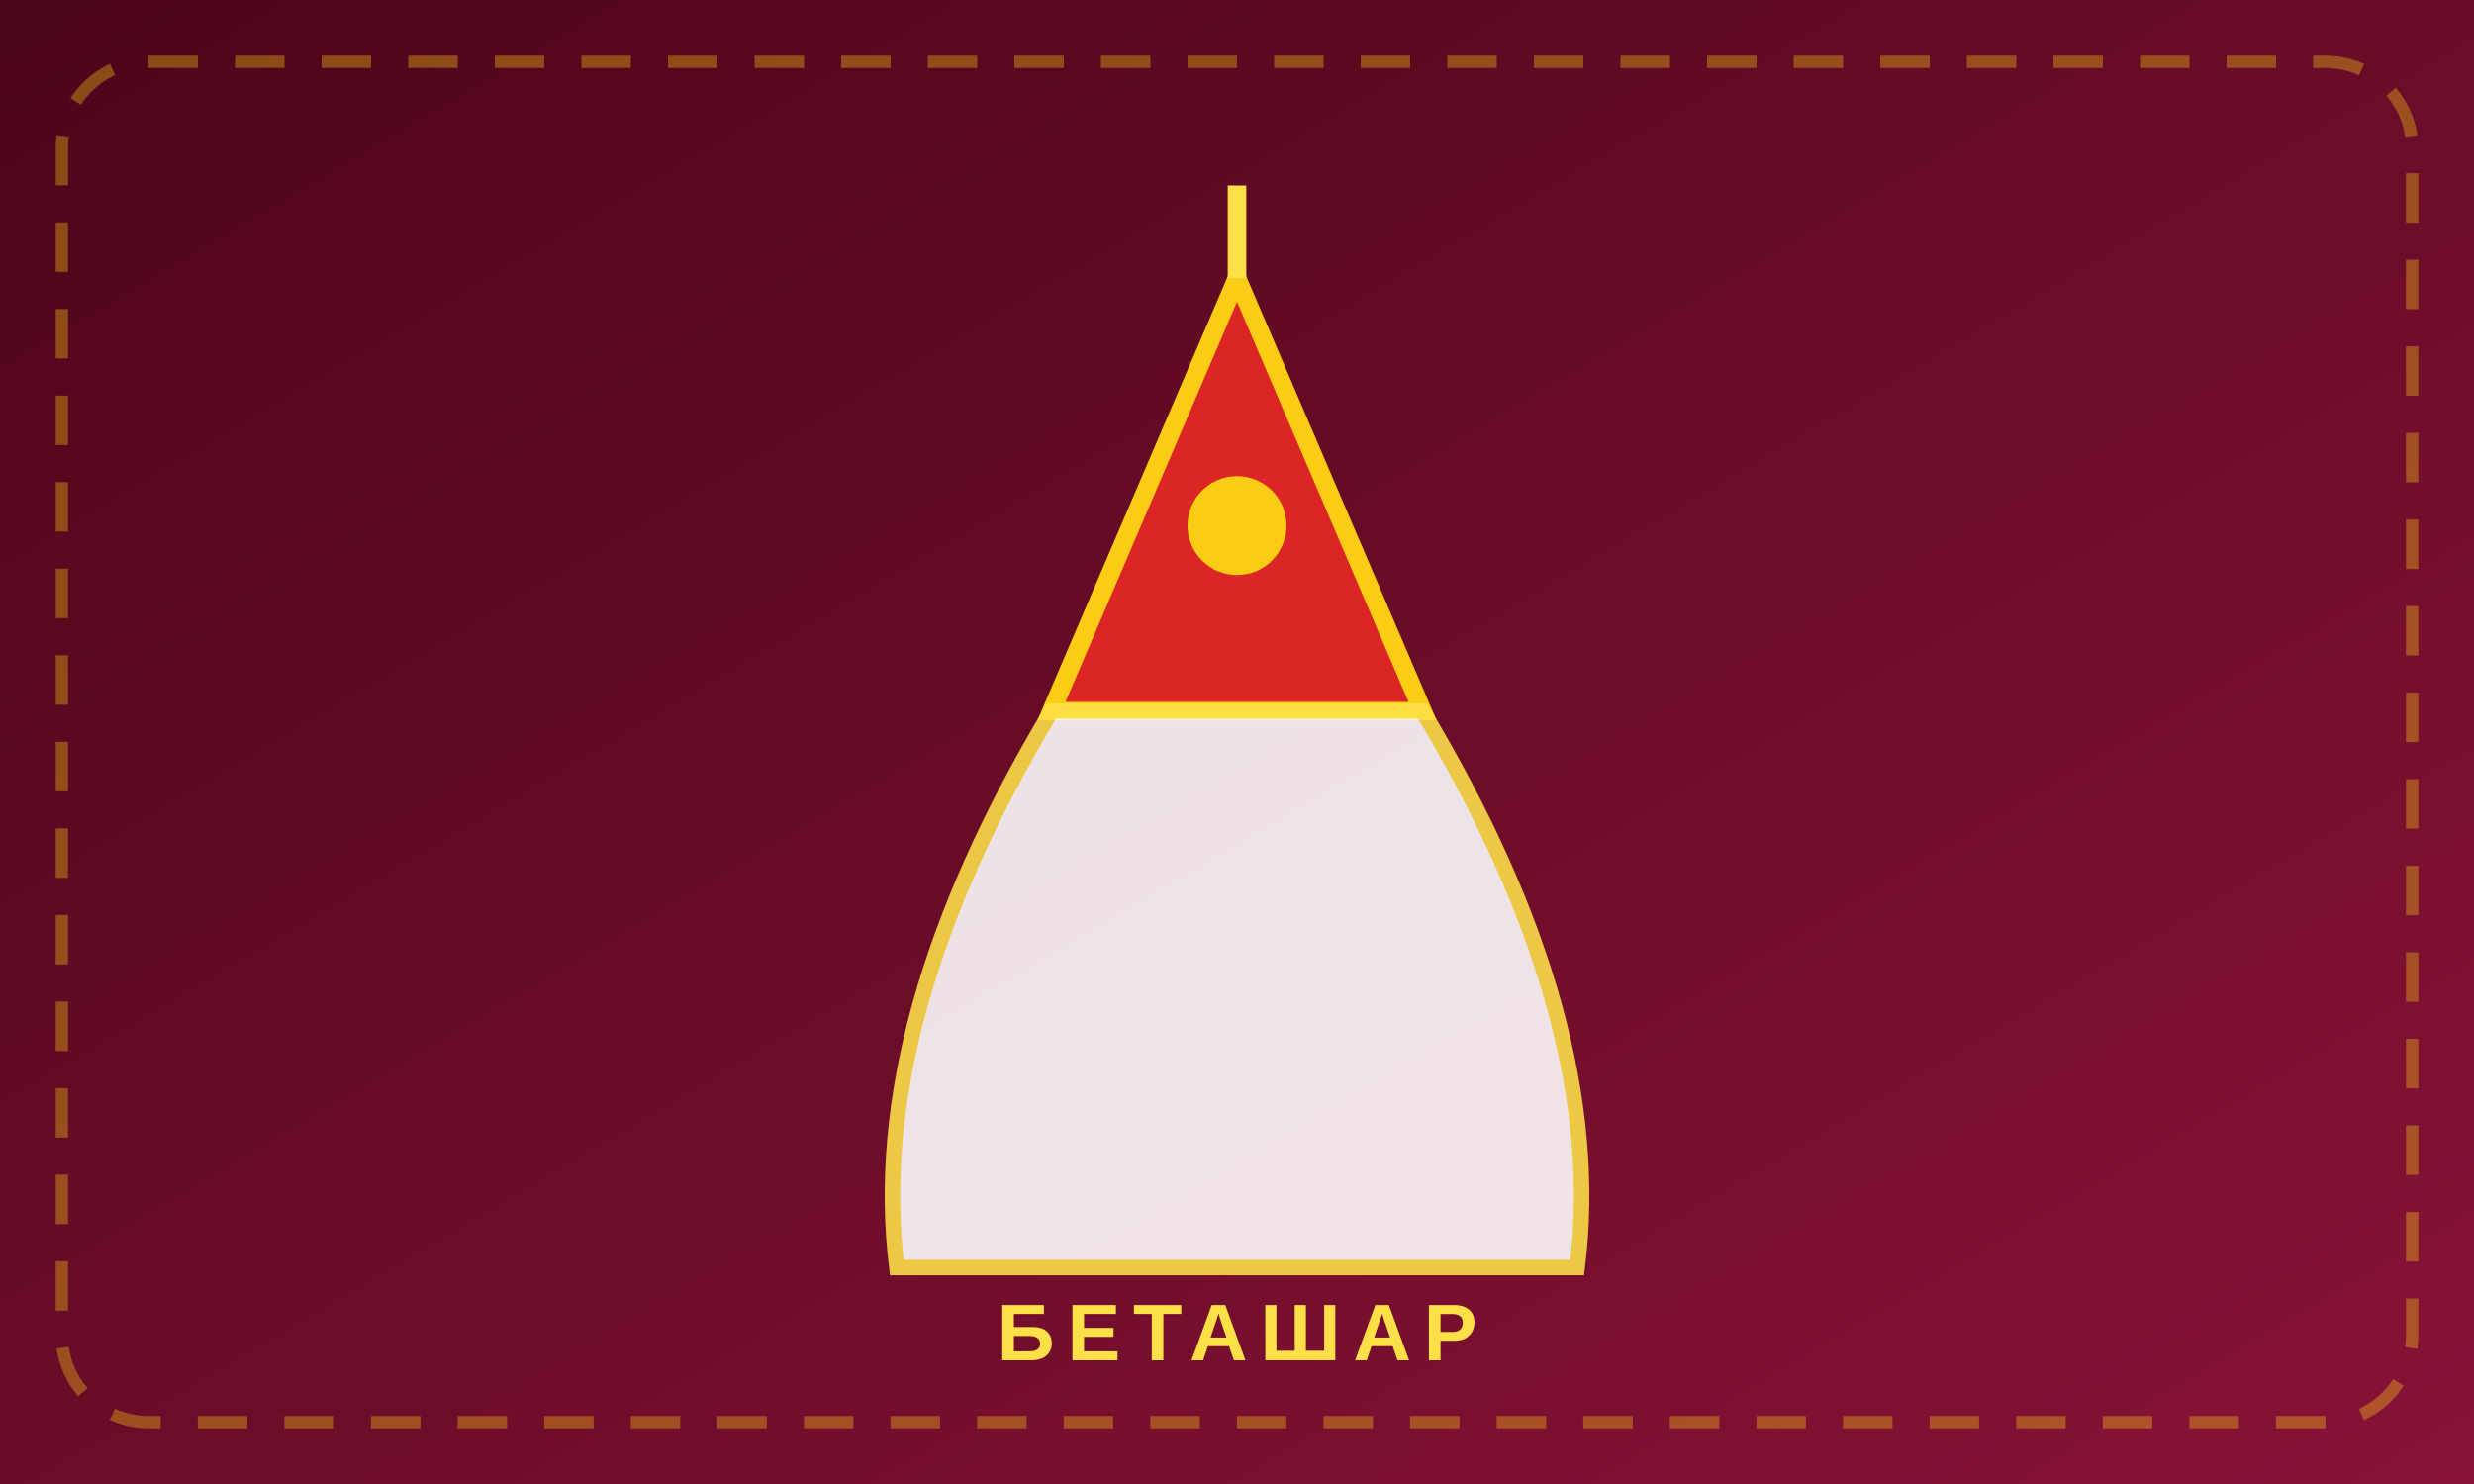
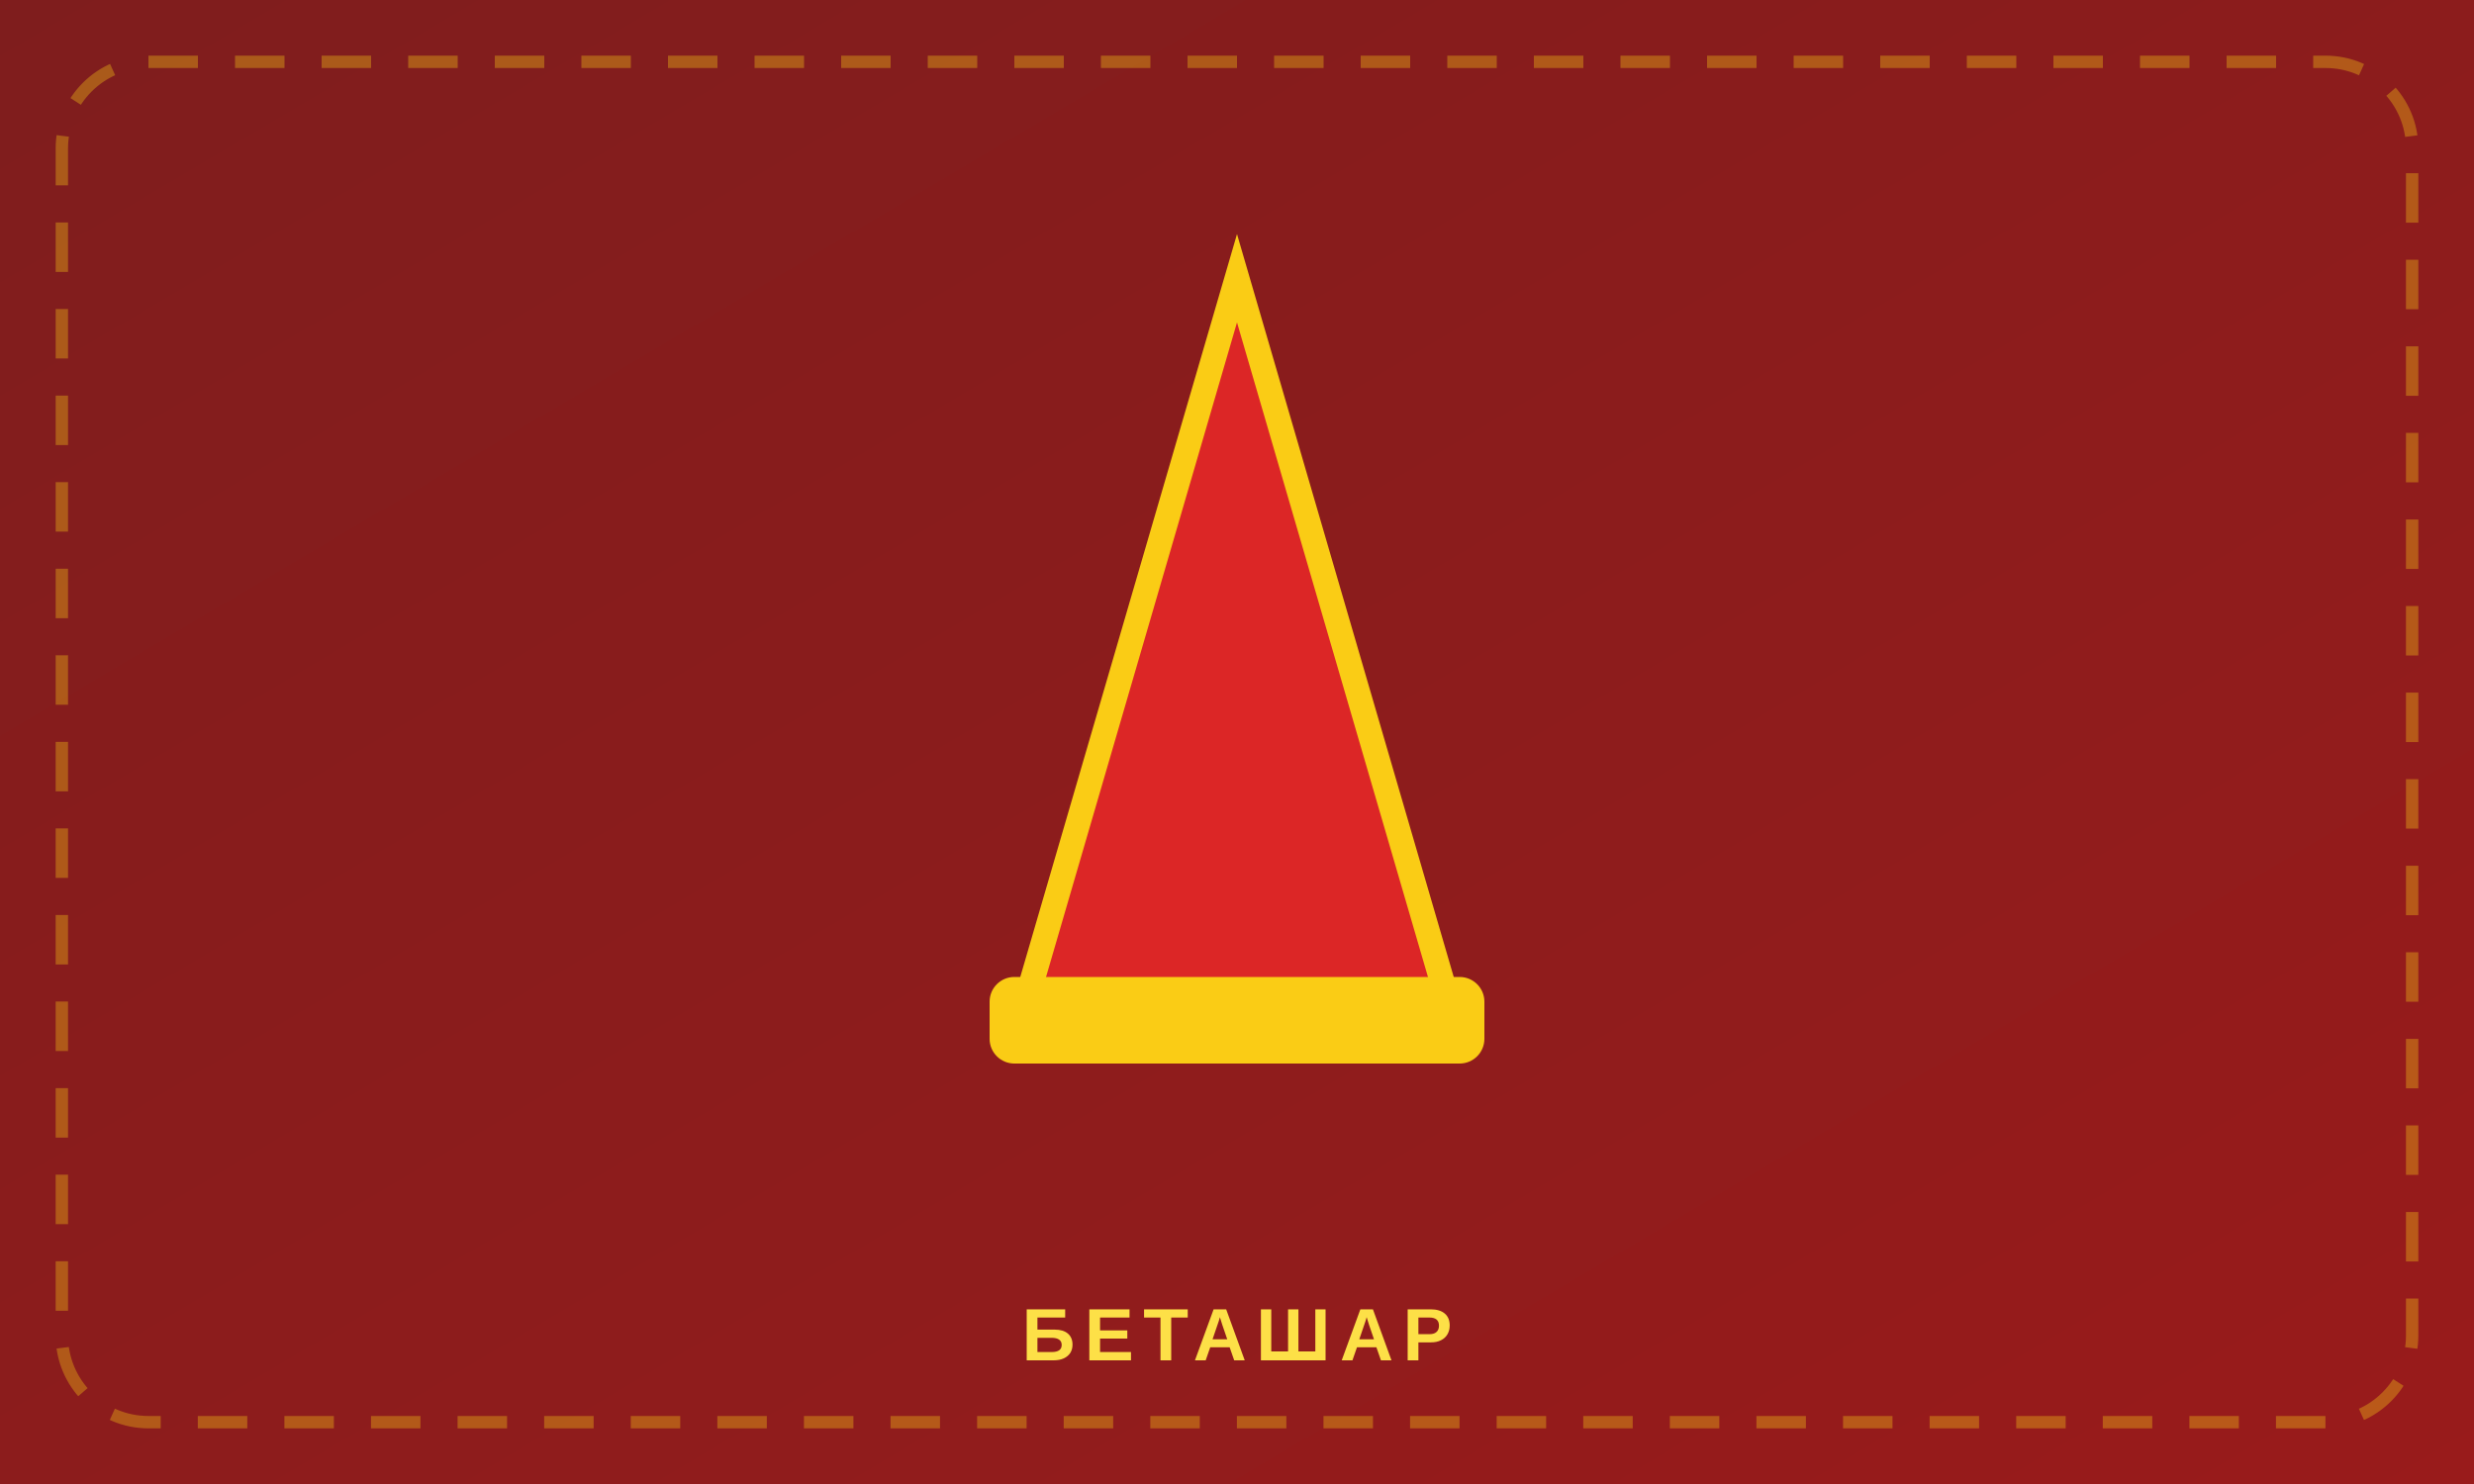
<svg xmlns="http://www.w3.org/2000/svg" viewBox="0 0 400 240" width="400" height="240">
  <defs>
    <linearGradient id="g_betashar" x1="0" y1="0" x2="1" y2="1">
-       <stop offset="0%" stop-color="#4c0519" />
-       <stop offset="100%" stop-color="#881337" />
+       <stop offset="0%" stop-color="#7f1d1d" />
+       <stop offset="100%" stop-color="#991b1b" />
    </linearGradient>
  </defs>
  <rect width="400" height="240" fill="url(#g_betashar)" />
  <rect x="10" y="10" width="380" height="220" rx="14" fill="none" stroke="#facc15" stroke-opacity="0.35" stroke-width="2" stroke-dasharray="8 6" />
-   <polygon points="200,45 170,115 230,115" fill="#dc2626" stroke="#facc15" stroke-width="3" />
-   <path d="M170 115 Q140 165 145 205 L255 205 Q260 165 230 115 Z" fill="#ffffff" opacity="0.88" stroke="#fde047" stroke-width="2.5" />
-   <line x1="200" y1="30" x2="200" y2="45" stroke="#fde047" stroke-width="3" />
-   <circle cx="200" cy="85" r="8" fill="#facc15" />
-   <text x="200" y="220" fill="#fde047" font-family="Arial, sans-serif" font-size="13" font-weight="bold" letter-spacing="2" text-anchor="middle">БЕТАШАР</text>
+   <polygon points="200,45 165,165 235,165" fill="#dc2626" stroke="#facc15" stroke-width="4" />
+   <rect x="160" y="158" width="80" height="14" rx="4" fill="#facc15" />
+   <text x="200" y="220" fill="#fde047" font-family="Arial, sans-serif" font-size="12" font-weight="bold" letter-spacing="1.5" text-anchor="middle">БЕТАШАР</text>
</svg>
